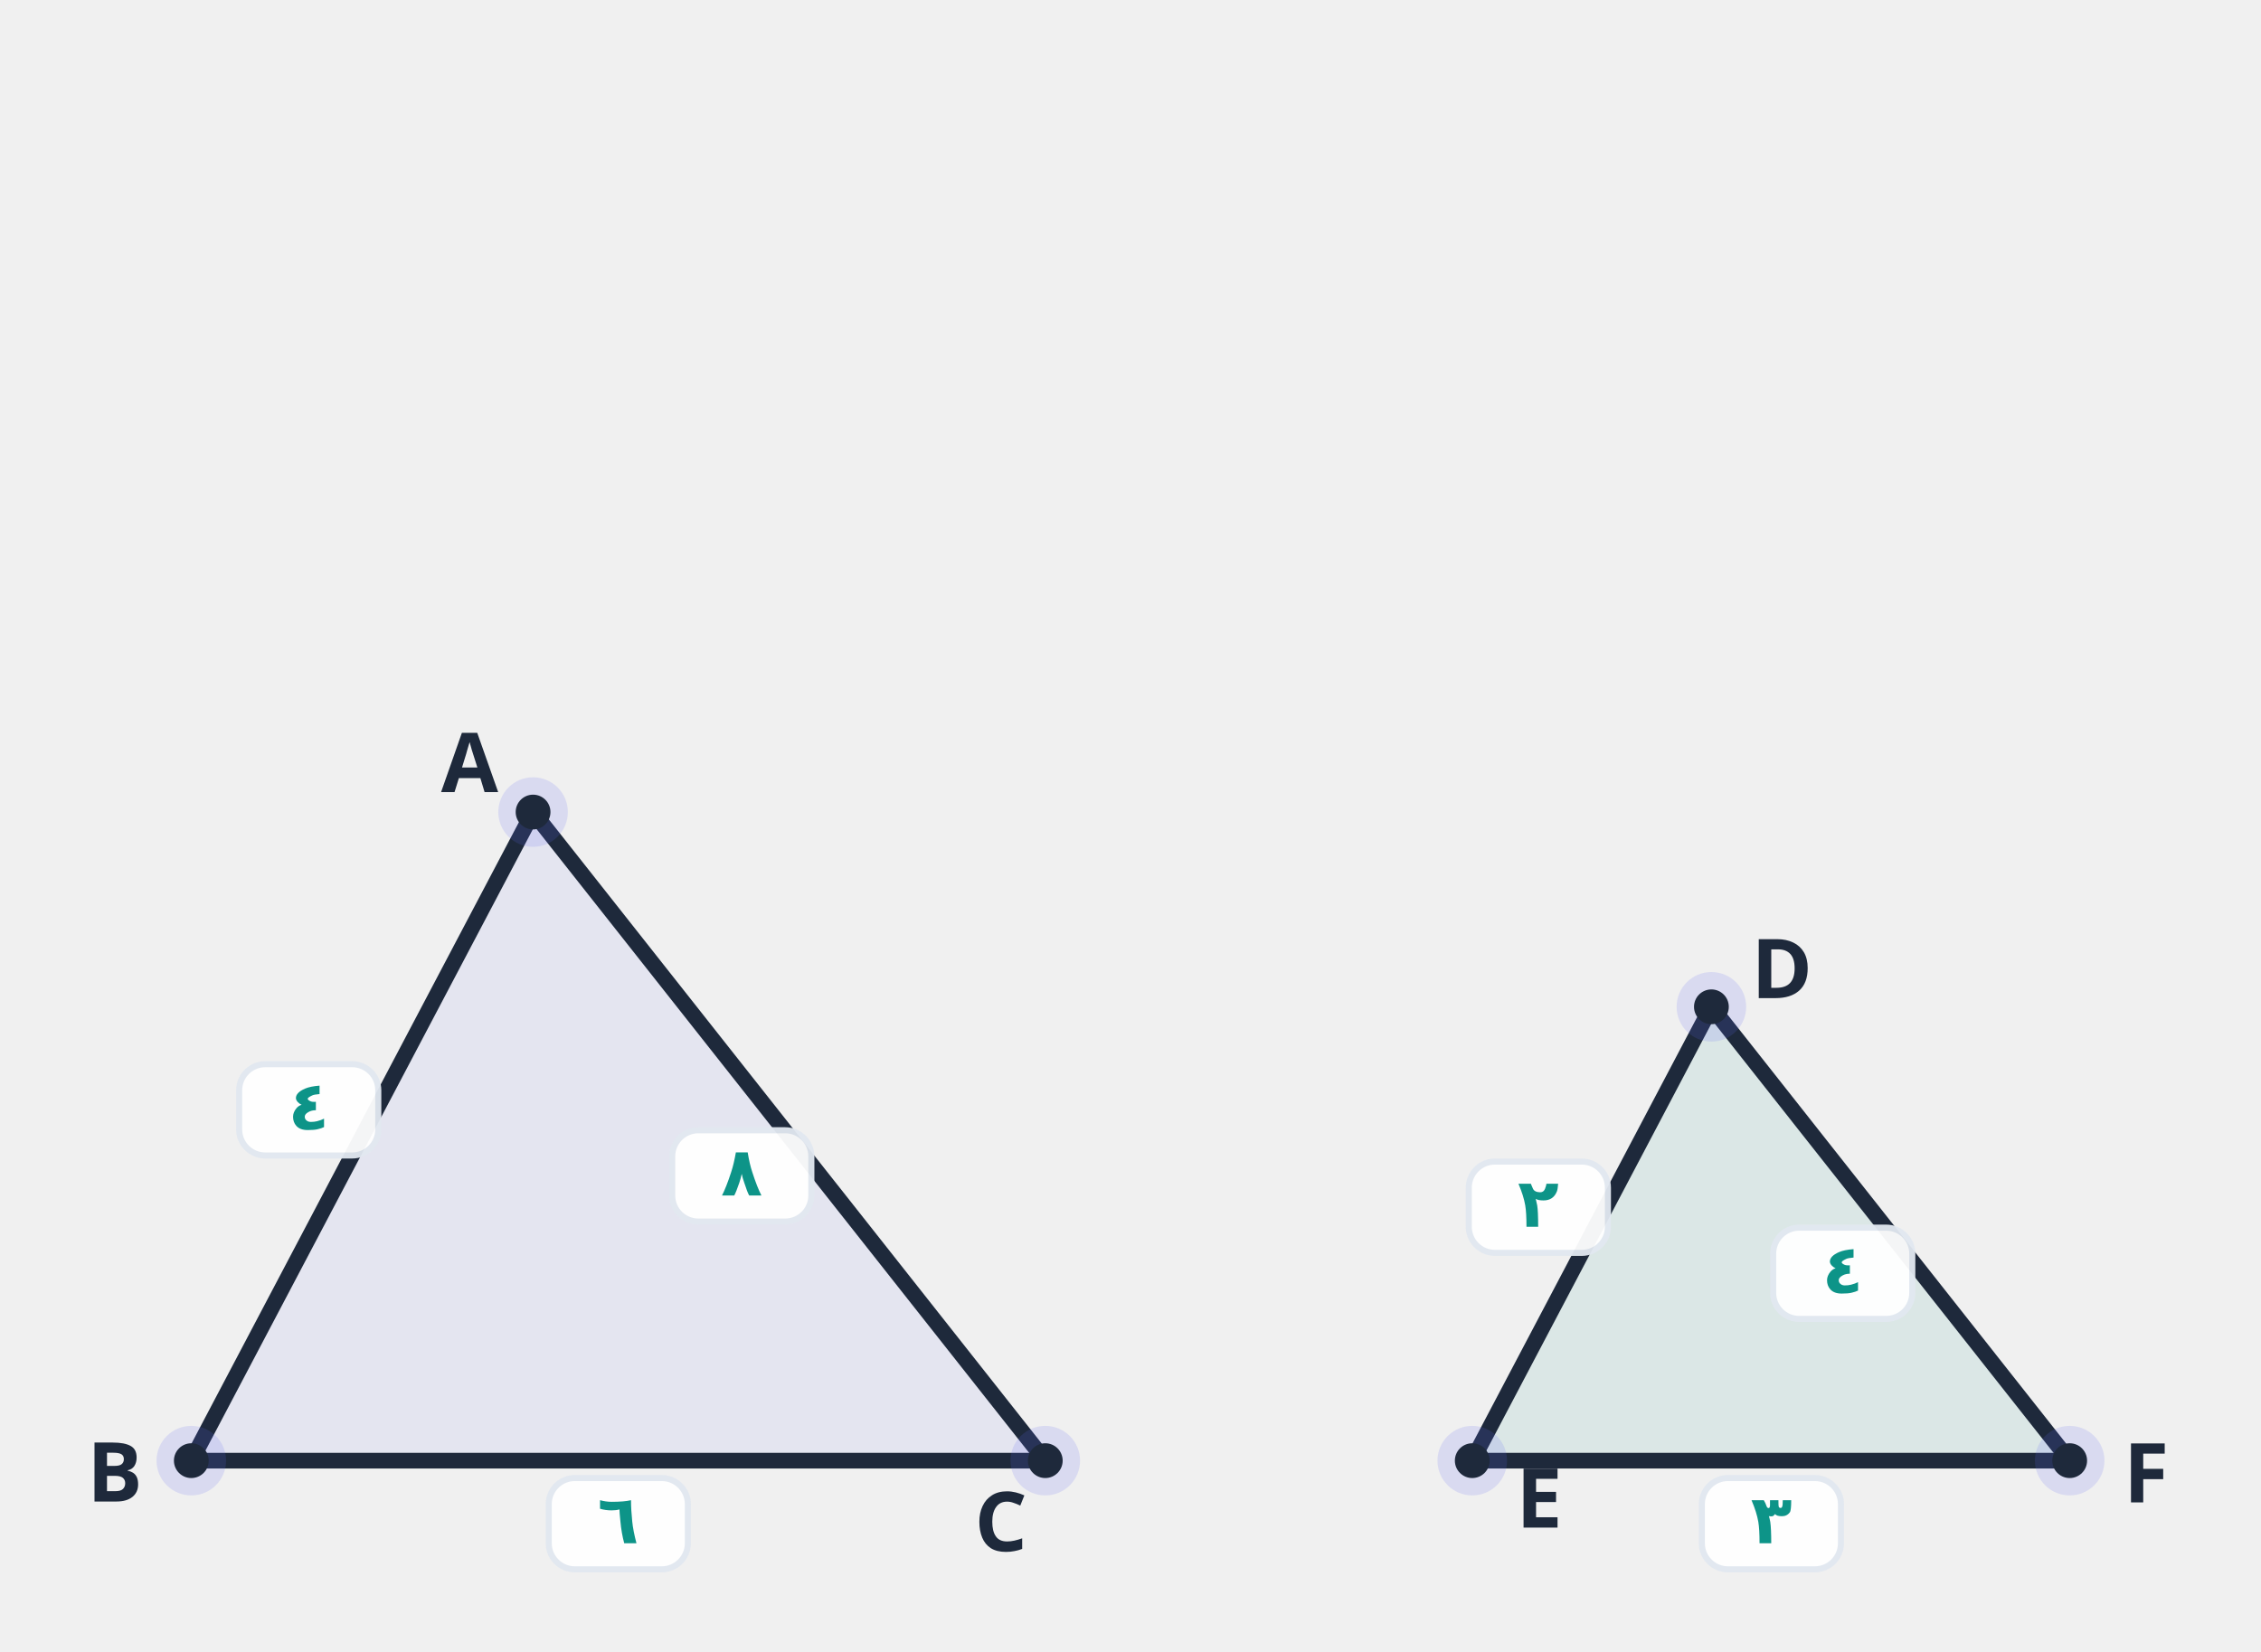
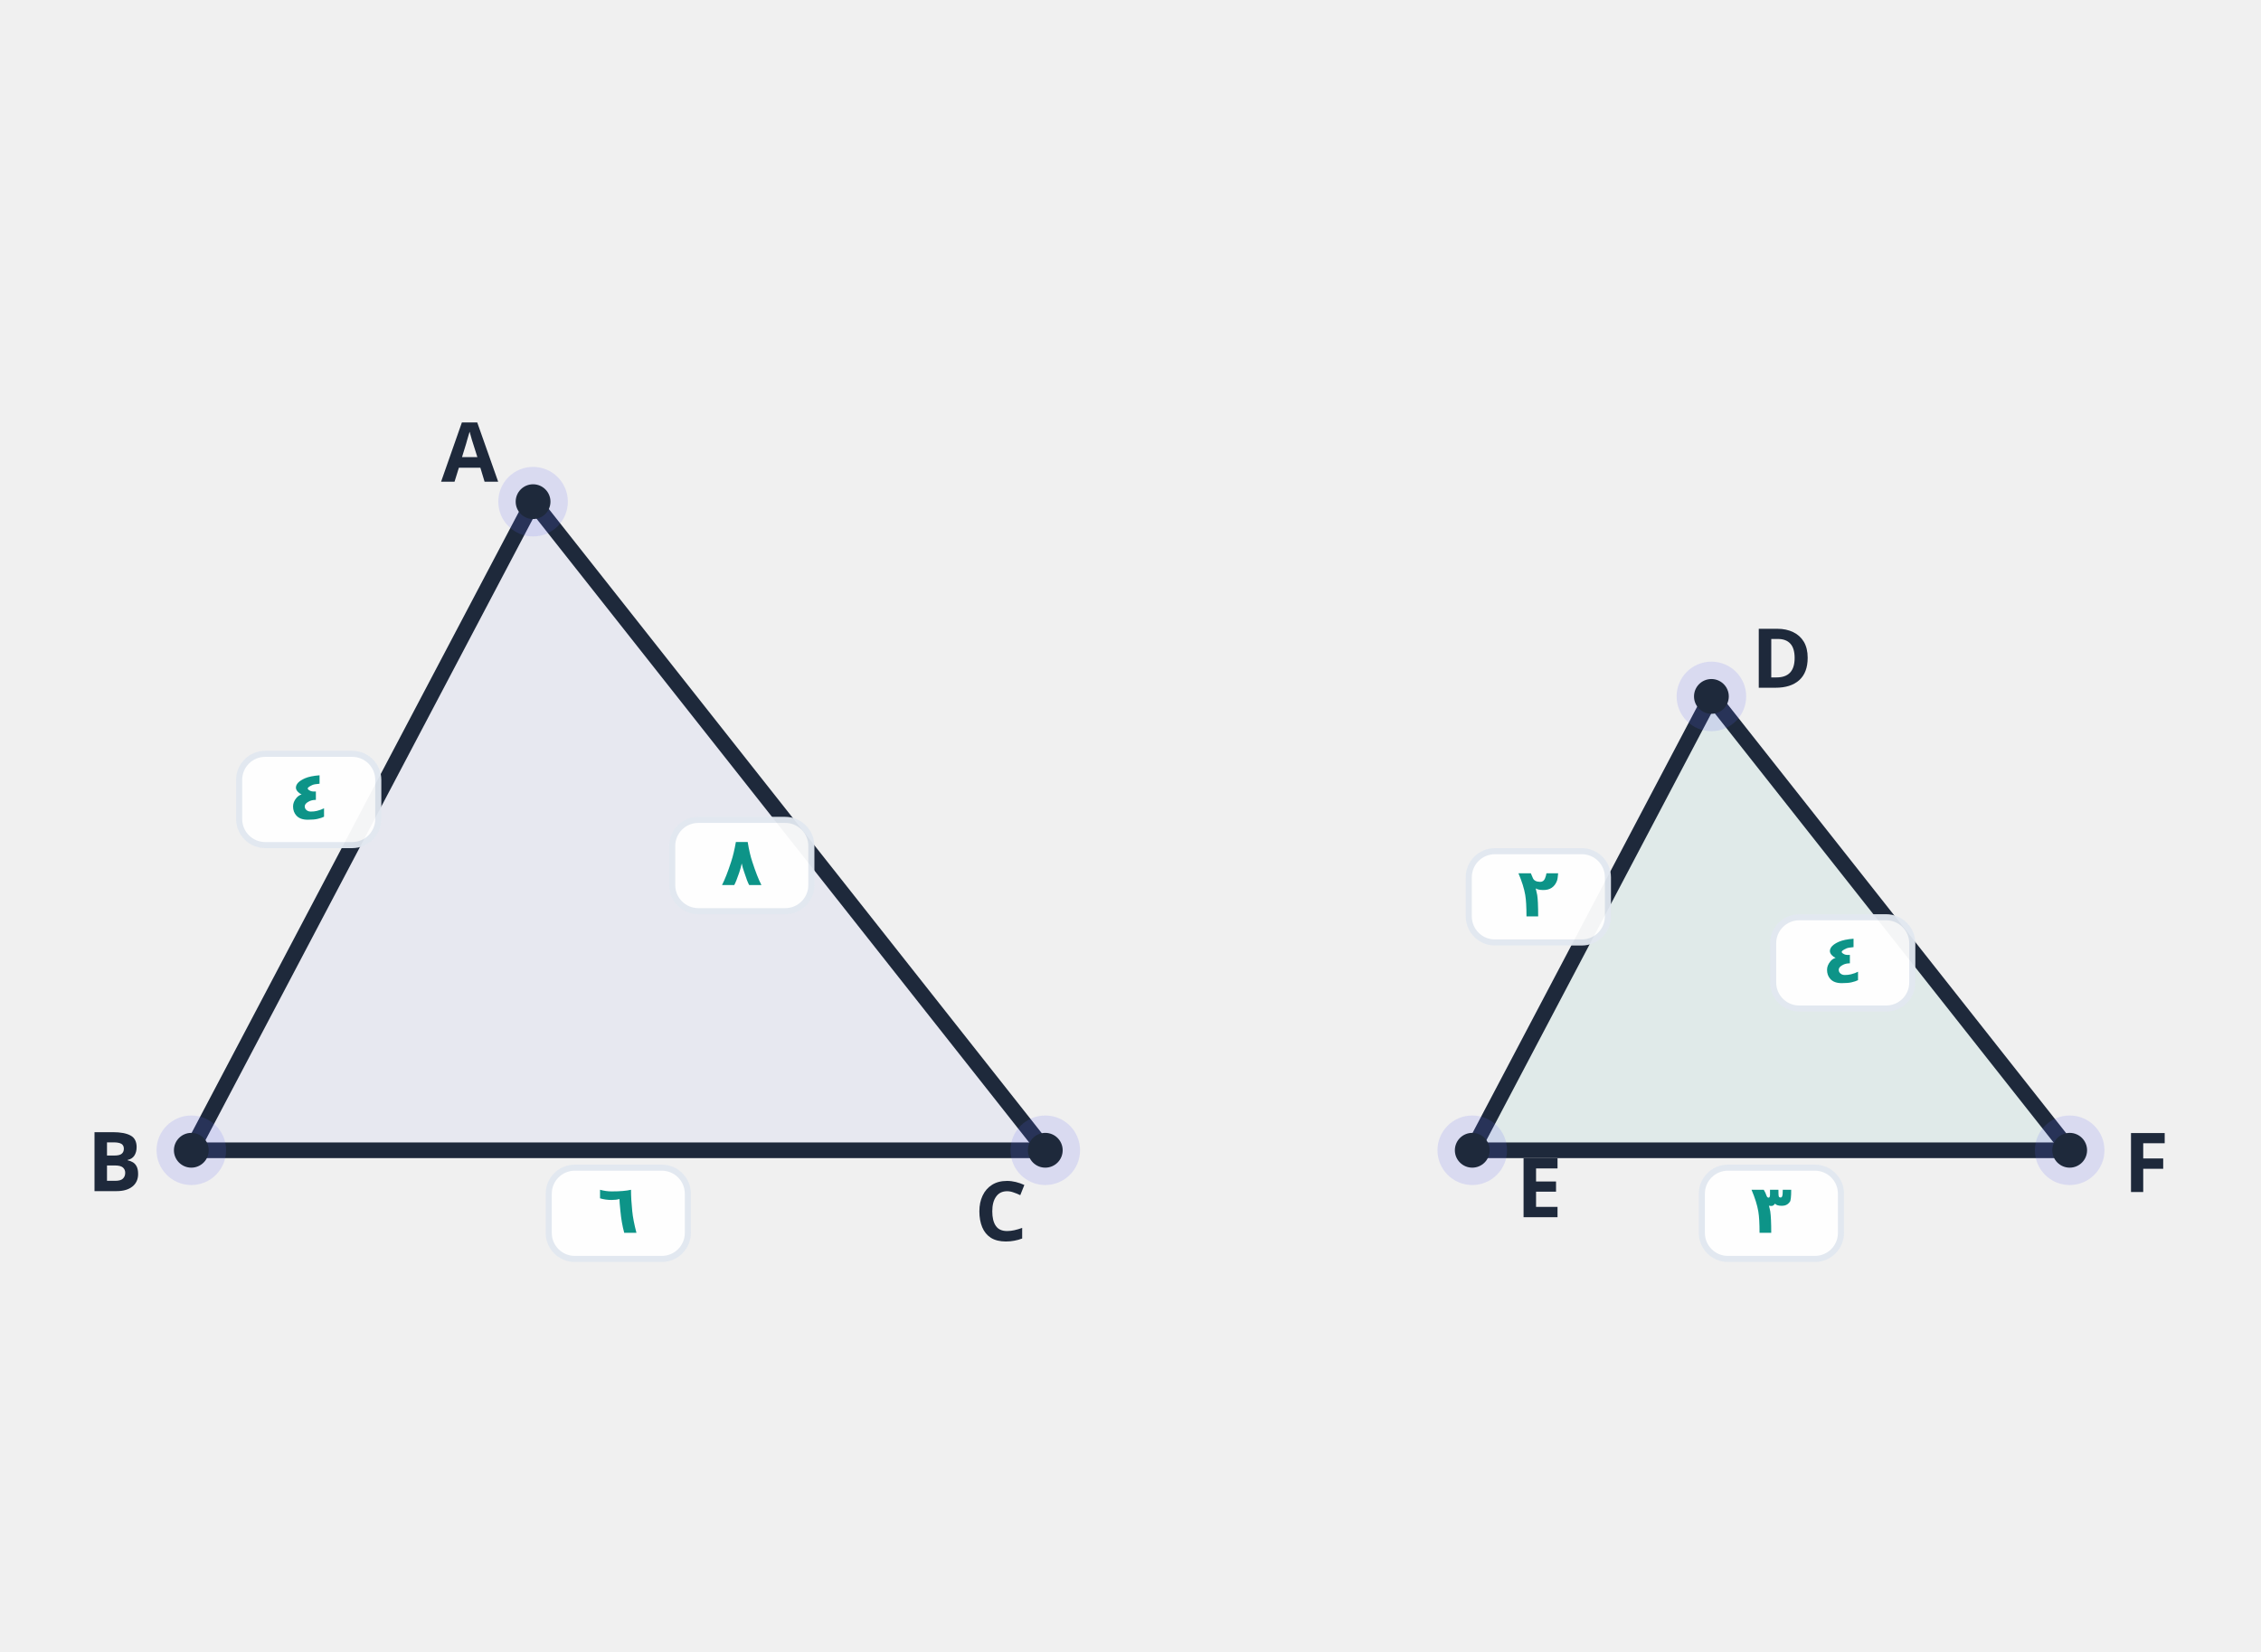
<svg xmlns="http://www.w3.org/2000/svg" viewBox="0 0 260 190" class="w-full h-auto select-none">
  <g class="geometry-surface-tints">
-     <polygon points="61.3,93.4 22.0,168.0 120.2,168.0" fill="#6366F1" fill-opacity="0.08" stroke="#4F46E5" stroke-opacity="0.25" stroke-width="0.8" stroke-linejoin="round" />
-     <polygon points="196.8,115.8 169.3,168.0 238.0,168.0" fill="#0D9488" fill-opacity="0.09" stroke="#0F766E" stroke-opacity="0.25" stroke-width="0.8" stroke-linejoin="round" />
+     <polygon points="61.3,57.7 22.0,132.3 120.2,132.3" fill="#6366F1" fill-opacity="0.06" stroke="none" />
+     <polygon points="196.8,80.1 169.3,132.3 238.0,132.3" fill="#0D9488" fill-opacity="0.07" stroke="none" />
  </g>
-   <line x1="61.3" y1="93.4" x2="22" y2="168" stroke="#1E293B" stroke-width="1.8" stroke-linecap="round" />
-   <rect x="27.5" y="122.4" width="16.0" height="10.5" rx="3" fill="#FFFFFF" stroke="#E2E8F0" stroke-width="0.7" opacity="0.95" />
-   <text x="35.5" y="129.9" text-anchor="middle" font-size="7.8" font-weight="800" font-family="system-ui, sans-serif" fill="#0D9488">٤</text>
-   <line x1="22" y1="168" x2="120.2" y2="168" stroke="#1E293B" stroke-width="1.8" stroke-linecap="round" />
-   <rect x="63.1" y="170.0" width="16.0" height="10.5" rx="3" fill="#FFFFFF" stroke="#E2E8F0" stroke-width="0.7" opacity="0.95" />
-   <text x="71.1" y="177.5" text-anchor="middle" font-size="7.8" font-weight="800" font-family="system-ui, sans-serif" fill="#0D9488">٦</text>
-   <line x1="61.3" y1="93.4" x2="120.2" y2="168" stroke="#1E293B" stroke-width="1.8" stroke-linecap="round" />
-   <rect x="77.3" y="130.0" width="16.0" height="10.5" rx="3" fill="#FFFFFF" stroke="#E2E8F0" stroke-width="0.7" opacity="0.95" />
-   <text x="85.3" y="137.5" text-anchor="middle" font-size="7.8" font-weight="800" font-family="system-ui, sans-serif" fill="#0D9488">٨</text>
-   <line x1="196.8" y1="115.8" x2="169.3" y2="168" stroke="#1E293B" stroke-width="1.8" stroke-linecap="round" />
-   <rect x="168.9" y="133.6" width="16.0" height="10.5" rx="3" fill="#FFFFFF" stroke="#E2E8F0" stroke-width="0.7" opacity="0.95" />
-   <text x="176.9" y="141.1" text-anchor="middle" font-size="7.8" font-weight="800" font-family="system-ui, sans-serif" fill="#0D9488">٢</text>
-   <line x1="169.3" y1="168" x2="238" y2="168" stroke="#1E293B" stroke-width="1.8" stroke-linecap="round" />
-   <rect x="195.7" y="170.0" width="16.0" height="10.5" rx="3" fill="#FFFFFF" stroke="#E2E8F0" stroke-width="0.7" opacity="0.95" />
-   <text x="203.7" y="177.5" text-anchor="middle" font-size="7.8" font-weight="800" font-family="system-ui, sans-serif" fill="#0D9488">٣</text>
-   <line x1="196.8" y1="115.8" x2="238" y2="168" stroke="#1E293B" stroke-width="1.8" stroke-linecap="round" />
-   <rect x="203.9" y="141.2" width="16.0" height="10.5" rx="3" fill="#FFFFFF" stroke="#E2E8F0" stroke-width="0.7" opacity="0.95" />
-   <text x="211.9" y="148.7" text-anchor="middle" font-size="7.8" font-weight="800" font-family="system-ui, sans-serif" fill="#0D9488">٤</text>
-   <circle cx="61.3" cy="93.4" r="4" fill="#6366F1" fill-opacity="0.16" />
-   <circle cx="61.3" cy="93.4" r="2" fill="#1E293B" />
-   <text x="54.0" y="91.1" text-anchor="middle" font-size="9.5" font-weight="900" font-family="system-ui, sans-serif" fill="#1E293B">A</text>
-   <circle cx="22" cy="168" r="4" fill="#6366F1" fill-opacity="0.16" />
-   <circle cx="22" cy="168" r="2" fill="#1E293B" />
-   <text x="13.2" y="172.7" text-anchor="middle" font-size="9.5" font-weight="900" font-family="system-ui, sans-serif" fill="#1E293B">B</text>
-   <circle cx="120.2" cy="168" r="4" fill="#6366F1" fill-opacity="0.16" />
-   <circle cx="120.2" cy="168" r="2" fill="#1E293B" />
-   <text x="115.1" y="178.4" text-anchor="middle" font-size="9.5" font-weight="900" font-family="system-ui, sans-serif" fill="#1E293B">C</text>
-   <circle cx="196.8" cy="115.8" r="4" fill="#6366F1" fill-opacity="0.16" />
-   <circle cx="196.8" cy="115.8" r="2" fill="#1E293B" />
-   <text x="204.9" y="114.8" text-anchor="middle" font-size="9.5" font-weight="900" font-family="system-ui, sans-serif" fill="#1E293B">D</text>
-   <circle cx="169.3" cy="168" r="4" fill="#6366F1" fill-opacity="0.16" />
-   <circle cx="169.3" cy="168" r="2" fill="#1E293B" />
-   <text x="177.0" y="175.7" text-anchor="middle" font-size="9.5" font-weight="900" font-family="system-ui, sans-serif" fill="#1E293B">E</text>
-   <circle cx="238" cy="168" r="4" fill="#6366F1" fill-opacity="0.16" />
-   <circle cx="238" cy="168" r="2" fill="#1E293B" />
-   <text x="246.8" y="172.8" text-anchor="middle" font-size="9.5" font-weight="900" font-family="system-ui, sans-serif" fill="#1E293B">F</text>
+   <line x1="61.3" y1="57.7" x2="22" y2="132.3" stroke="#1E293B" stroke-width="1.8" stroke-linecap="round" />
+   <rect x="27.5" y="86.7" width="16.0" height="10.5" rx="3" fill="#FFFFFF" stroke="#E2E8F0" stroke-width="0.7" opacity="0.95" />
+   <text x="35.5" y="94.2" text-anchor="middle" font-size="7.8" font-weight="800" font-family="system-ui, sans-serif" fill="#0D9488">٤</text>
+   <line x1="22" y1="132.3" x2="120.2" y2="132.3" stroke="#1E293B" stroke-width="1.8" stroke-linecap="round" />
+   <rect x="63.1" y="134.3" width="16.0" height="10.5" rx="3" fill="#FFFFFF" stroke="#E2E8F0" stroke-width="0.7" opacity="0.95" />
+   <text x="71.1" y="141.8" text-anchor="middle" font-size="7.8" font-weight="800" font-family="system-ui, sans-serif" fill="#0D9488">٦</text>
+   <line x1="61.3" y1="57.7" x2="120.2" y2="132.3" stroke="#1E293B" stroke-width="1.8" stroke-linecap="round" />
+   <rect x="77.3" y="94.3" width="16.0" height="10.5" rx="3" fill="#FFFFFF" stroke="#E2E8F0" stroke-width="0.7" opacity="0.95" />
+   <text x="85.3" y="101.8" text-anchor="middle" font-size="7.8" font-weight="800" font-family="system-ui, sans-serif" fill="#0D9488">٨</text>
+   <line x1="196.8" y1="80.1" x2="169.3" y2="132.3" stroke="#1E293B" stroke-width="1.8" stroke-linecap="round" />
+   <rect x="168.9" y="97.9" width="16.0" height="10.5" rx="3" fill="#FFFFFF" stroke="#E2E8F0" stroke-width="0.7" opacity="0.95" />
+   <text x="176.9" y="105.4" text-anchor="middle" font-size="7.8" font-weight="800" font-family="system-ui, sans-serif" fill="#0D9488">٢</text>
+   <line x1="169.3" y1="132.3" x2="238" y2="132.3" stroke="#1E293B" stroke-width="1.8" stroke-linecap="round" />
+   <rect x="195.7" y="134.3" width="16.0" height="10.5" rx="3" fill="#FFFFFF" stroke="#E2E8F0" stroke-width="0.7" opacity="0.95" />
+   <text x="203.7" y="141.8" text-anchor="middle" font-size="7.8" font-weight="800" font-family="system-ui, sans-serif" fill="#0D9488">٣</text>
+   <line x1="196.8" y1="80.1" x2="238" y2="132.3" stroke="#1E293B" stroke-width="1.8" stroke-linecap="round" />
+   <rect x="203.9" y="105.5" width="16.0" height="10.5" rx="3" fill="#FFFFFF" stroke="#E2E8F0" stroke-width="0.7" opacity="0.95" />
+   <text x="211.9" y="113.0" text-anchor="middle" font-size="7.8" font-weight="800" font-family="system-ui, sans-serif" fill="#0D9488">٤</text>
+   <circle cx="61.3" cy="57.7" r="4" fill="#6366F1" fill-opacity="0.16" />
+   <circle cx="61.3" cy="57.7" r="2" fill="#1E293B" />
+   <text x="54.0" y="55.4" text-anchor="middle" font-size="9.5" font-weight="900" font-family="system-ui, sans-serif" fill="#1E293B">A</text>
+   <circle cx="22" cy="132.3" r="4" fill="#6366F1" fill-opacity="0.16" />
+   <circle cx="22" cy="132.3" r="2" fill="#1E293B" />
+   <text x="13.2" y="137.0" text-anchor="middle" font-size="9.5" font-weight="900" font-family="system-ui, sans-serif" fill="#1E293B">B</text>
+   <circle cx="120.2" cy="132.3" r="4" fill="#6366F1" fill-opacity="0.16" />
+   <circle cx="120.2" cy="132.3" r="2" fill="#1E293B" />
+   <text x="115.1" y="142.7" text-anchor="middle" font-size="9.5" font-weight="900" font-family="system-ui, sans-serif" fill="#1E293B">C</text>
+   <circle cx="196.8" cy="80.1" r="4" fill="#6366F1" fill-opacity="0.16" />
+   <circle cx="196.8" cy="80.1" r="2" fill="#1E293B" />
+   <text x="204.9" y="79.1" text-anchor="middle" font-size="9.5" font-weight="900" font-family="system-ui, sans-serif" fill="#1E293B">D</text>
+   <circle cx="169.3" cy="132.3" r="4" fill="#6366F1" fill-opacity="0.16" />
+   <circle cx="169.3" cy="132.3" r="2" fill="#1E293B" />
+   <text x="177.0" y="140.0" text-anchor="middle" font-size="9.5" font-weight="900" font-family="system-ui, sans-serif" fill="#1E293B">E</text>
+   <circle cx="238" cy="132.3" r="4" fill="#6366F1" fill-opacity="0.16" />
+   <circle cx="238" cy="132.3" r="2" fill="#1E293B" />
+   <text x="246.8" y="137.1" text-anchor="middle" font-size="9.5" font-weight="900" font-family="system-ui, sans-serif" fill="#1E293B">F</text>
</svg>
